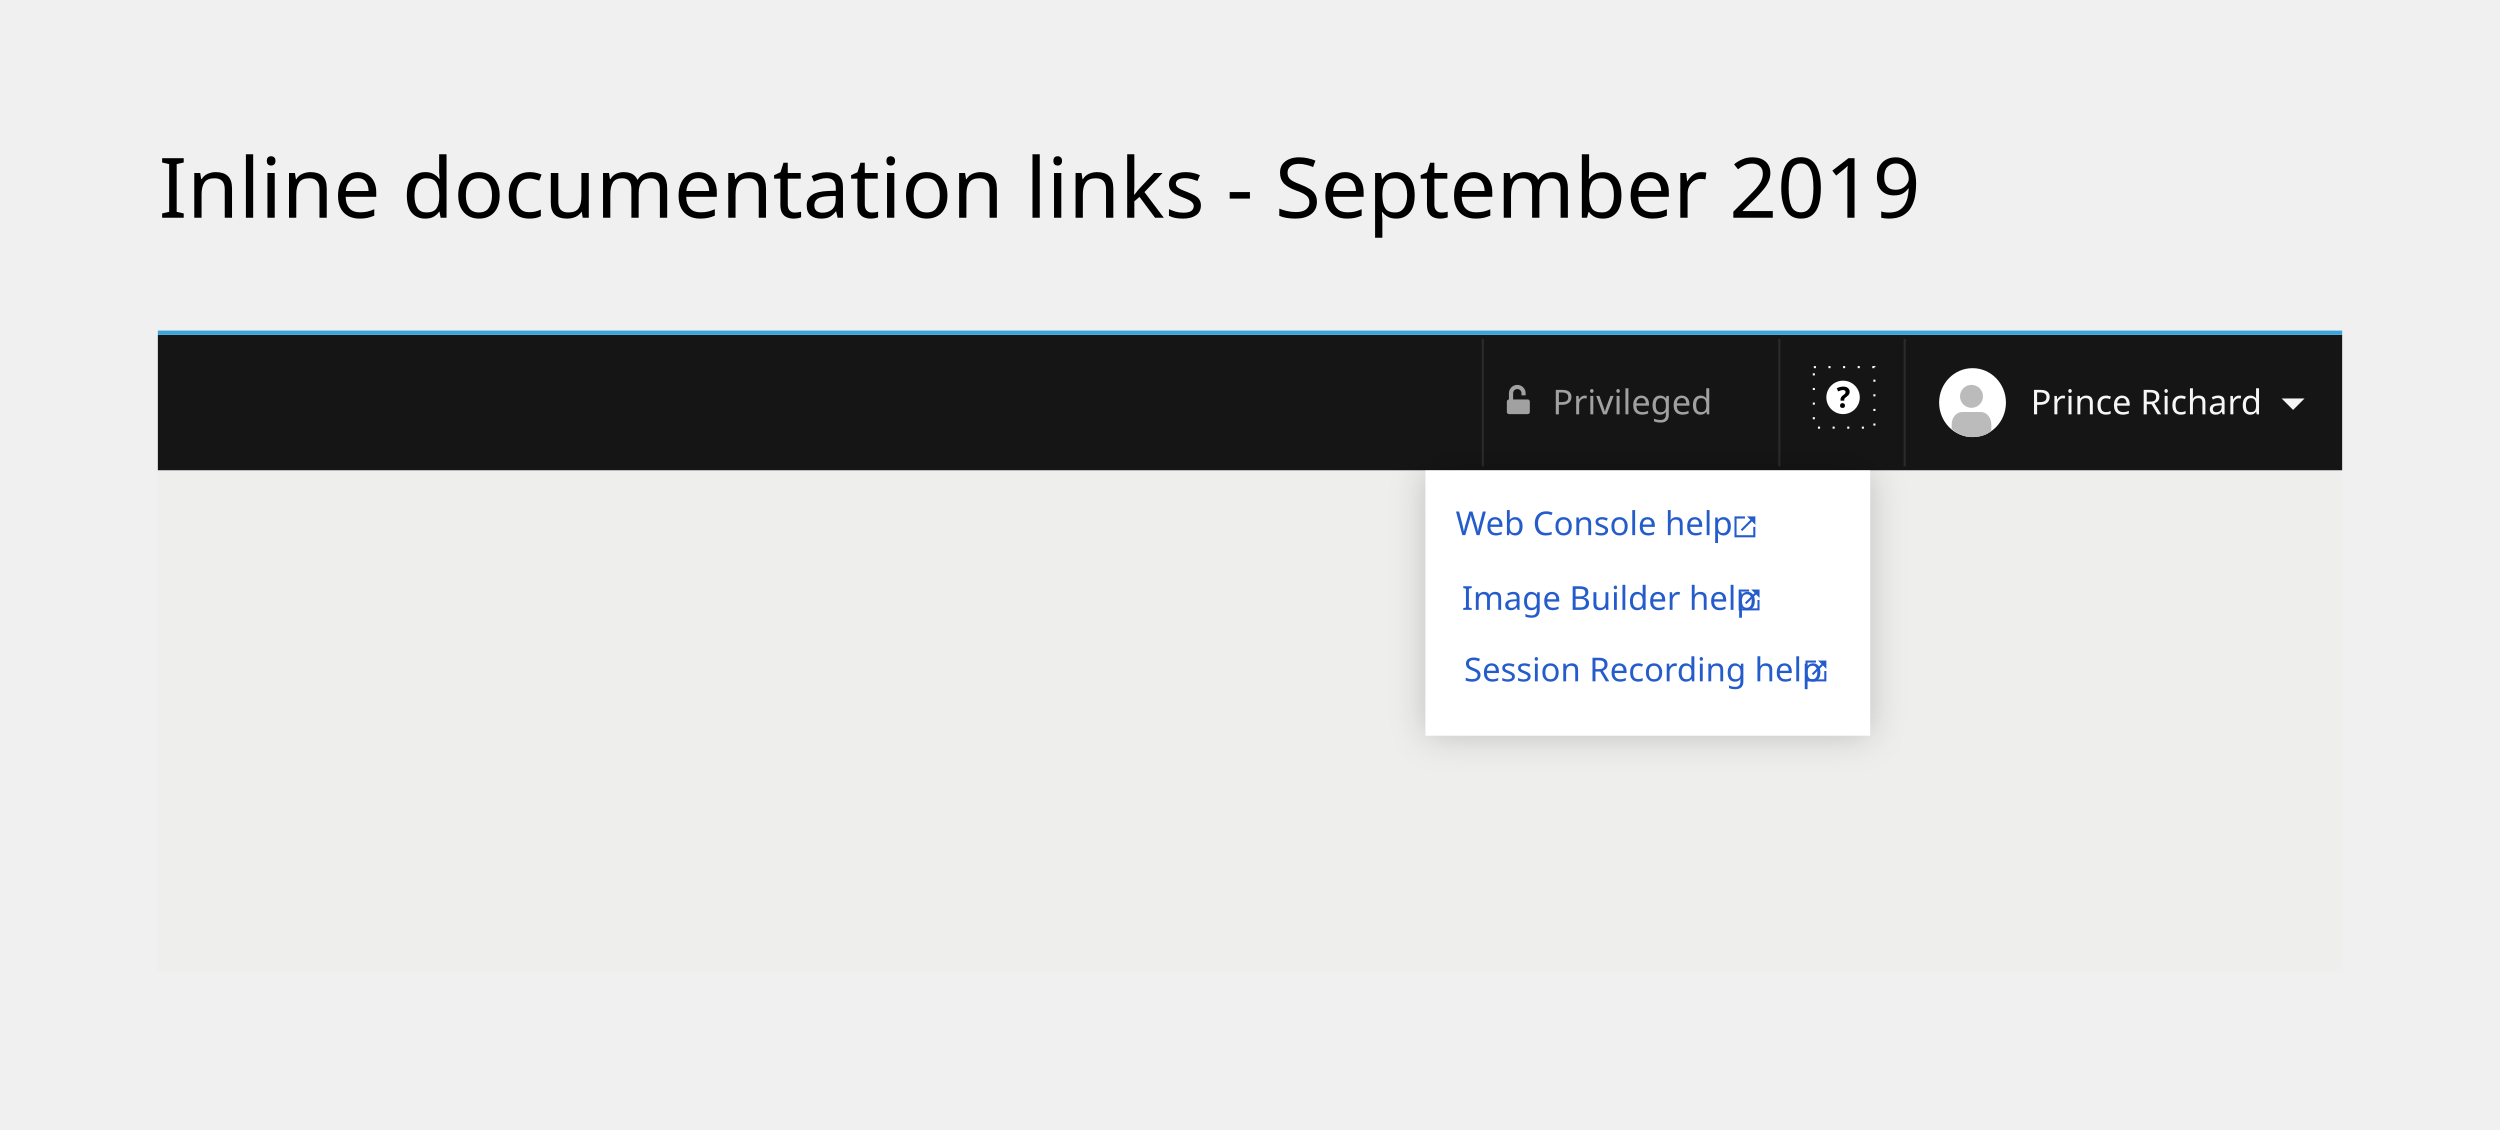
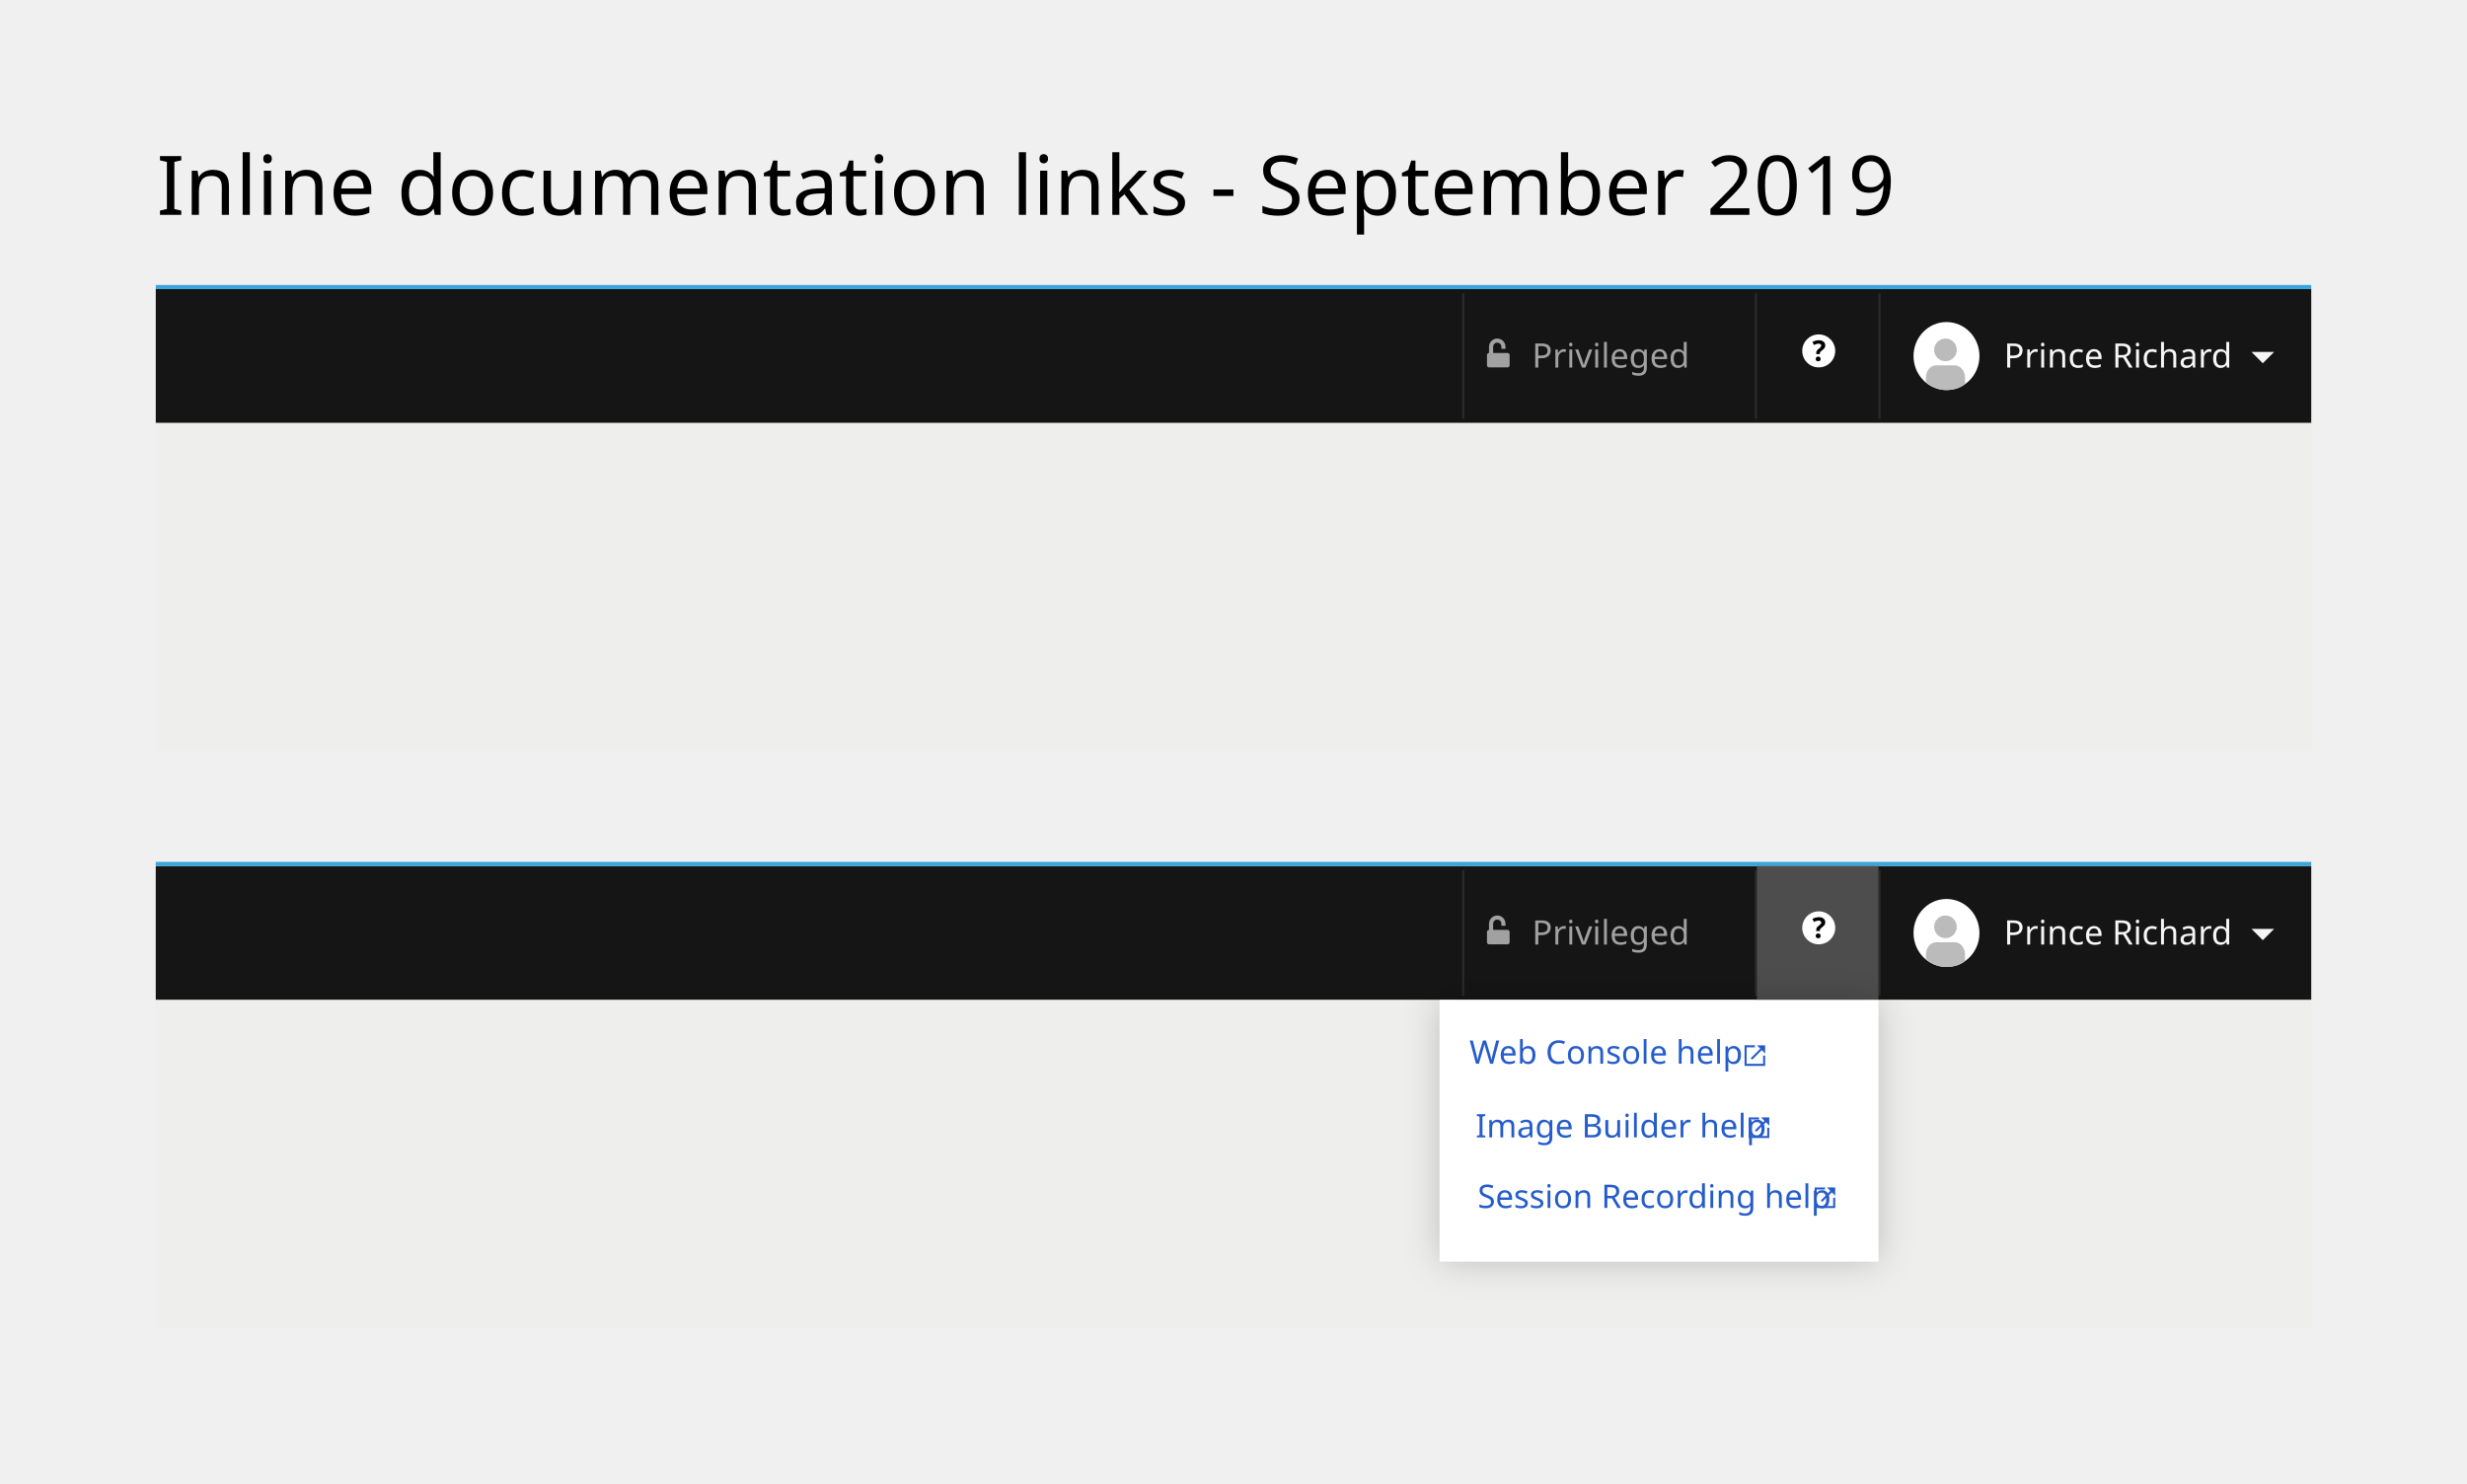
- <svg xmlns="http://www.w3.org/2000/svg" width="316.754mm" height="143.112mm" viewBox="0 0 316.754 143.112" version="1.1" id="svg8">
+ <svg xmlns="http://www.w3.org/2000/svg" width="316.754mm" height="190.472mm" viewBox="0 0 316.754 190.472" version="1.1" id="svg8">
  <defs id="defs2">
-     <filter style="color-interpolation-filters:sRGB" id="filter4819" x="-0.096" width="1.192" y="-0.161" height="1.321">
-       <feGaussianBlur stdDeviation="2.249" id="feGaussianBlur4821" />
+     <filter style="color-interpolation-filters:sRGB" id="filter939-3" x="-0.096" width="1.192" y="-0.161" height="1.321">
+       <feGaussianBlur stdDeviation="2.249" id="feGaussianBlur941-6" />
    </filter>
  </defs>
  <g id="layer1" transform="translate(13.38544,5.763585)">
-     <rect style="opacity:1;vector-effect:none;fill:#151515;fill-opacity:1;stroke:none;stroke-width:0.529;stroke-linecap:butt;stroke-linejoin:miter;stroke-miterlimit:4;stroke-dasharray:none;stroke-dashoffset:0;stroke-opacity:1;paint-order:markers fill stroke" id="rect924-7" width="276.754" height="17.198" x="6.615" y="36.65" />
-     <ellipse style="opacity:1;vector-effect:none;fill:#ffffff;fill-opacity:1;stroke:none;stroke-width:0.265;stroke-linecap:butt;stroke-linejoin:miter;stroke-miterlimit:4;stroke-dasharray:none;stroke-dashoffset:0;stroke-opacity:1;paint-order:markers fill stroke" id="path84" cx="236.538" cy="45.249" rx="4.233" ry="4.366" />
-     <circle style="opacity:1;vector-effect:none;fill:#bbbbbb;fill-opacity:1;stroke:none;stroke-width:0.265;stroke-linecap:butt;stroke-linejoin:miter;stroke-miterlimit:4;stroke-dasharray:none;stroke-dashoffset:0;stroke-opacity:1;paint-order:markers fill stroke" id="path79" cx="236.405" cy="44.455" r="1.455" />
-     <path style="opacity:1;vector-effect:none;fill:#bbbbbb;fill-opacity:1;stroke:none;stroke-width:0.265;stroke-linecap:butt;stroke-linejoin:miter;stroke-miterlimit:4;stroke-dasharray:none;stroke-dashoffset:0;stroke-opacity:1;paint-order:markers fill stroke" d="m 235.215,46.44 h 2.381 c 0.733,0 1.323,0.708 1.323,1.587 v 0.794 c 0,0 -0.657,0.795 -2.381,0.794 -1.725,-9.28e-4 -2.646,-1.058 -2.646,-1.058 v -0.529 c 0,-0.879 0.59,-1.587 1.323,-1.587 z" id="rect81" />
-     <text xml:space="preserve" style="font-style:normal;font-variant:normal;font-weight:normal;font-stretch:normal;font-size:4.345px;line-height:1.25;font-family:'Red Hat Display';-inkscape-font-specification:'Red Hat Display';letter-spacing:0px;word-spacing:0px;fill:#f6f6f6;fill-opacity:1;stroke:none;stroke-width:0.265" x="243.905" y="46.729" id="text901">
-       <tspan id="tspan899" x="243.905" y="46.729" style="font-style:normal;font-variant:normal;font-weight:normal;font-stretch:normal;font-family:'Red Hat Display';-inkscape-font-specification:'Red Hat Display';fill:#f6f6f6;fill-opacity:1;stroke-width:0.265">Prince Richard</tspan>
+     <rect style="opacity:1;vector-effect:none;fill:#151515;fill-opacity:1;stroke:none;stroke-width:0.529;stroke-linecap:butt;stroke-linejoin:miter;stroke-miterlimit:4;stroke-dasharray:none;stroke-dashoffset:0;stroke-opacity:1;paint-order:markers fill stroke" id="rect924-7" width="276.754" height="17.198" x="6.615" y="31.358" />
+     <ellipse style="opacity:1;vector-effect:none;fill:#ffffff;fill-opacity:1;stroke:none;stroke-width:0.265;stroke-linecap:butt;stroke-linejoin:miter;stroke-miterlimit:4;stroke-dasharray:none;stroke-dashoffset:0;stroke-opacity:1;paint-order:markers fill stroke" id="path84" cx="236.538" cy="39.957" rx="4.233" ry="4.366" />
+     <circle style="opacity:1;vector-effect:none;fill:#bbbbbb;fill-opacity:1;stroke:none;stroke-width:0.265;stroke-linecap:butt;stroke-linejoin:miter;stroke-miterlimit:4;stroke-dasharray:none;stroke-dashoffset:0;stroke-opacity:1;paint-order:markers fill stroke" id="path79" cx="236.405" cy="39.164" r="1.455" />
+     <path style="opacity:1;vector-effect:none;fill:#bbbbbb;fill-opacity:1;stroke:none;stroke-width:0.265;stroke-linecap:butt;stroke-linejoin:miter;stroke-miterlimit:4;stroke-dasharray:none;stroke-dashoffset:0;stroke-opacity:1;paint-order:markers fill stroke" d="m 235.215,41.148 h 2.381 c 0.733,0 1.323,0.708 1.323,1.587 v 0.794 c 0,0 -0.657,0.795 -2.381,0.794 -1.725,-9.28e-4 -2.646,-1.058 -2.646,-1.058 v -0.529 c 0,-0.879 0.59,-1.587 1.323,-1.587 z" id="rect81" />
+     <text xml:space="preserve" style="font-style:normal;font-variant:normal;font-weight:normal;font-stretch:normal;font-size:4.345px;line-height:1.25;font-family:'Red Hat Display';-inkscape-font-specification:'Red Hat Display';letter-spacing:0px;word-spacing:0px;fill:#f6f6f6;fill-opacity:1;stroke:none;stroke-width:0.265" x="243.905" y="41.437" id="text901">
+       <tspan id="tspan899" x="243.905" y="41.437" style="font-style:normal;font-variant:normal;font-weight:normal;font-stretch:normal;font-family:'Red Hat Display';-inkscape-font-specification:'Red Hat Display';fill:#f6f6f6;fill-opacity:1;stroke-width:0.265">Prince Richard</tspan>
    </text>
-     <g id="g1554" transform="translate(100.5417)">
+     <g id="g1554" transform="translate(100.5417,-5.291667)">
      <path transform="scale(0.2645833)" id="rect77" d="m 295.998,162.52 c -2.199,0 -4,1.803 -4,4.002 v 2.998 c -0.553,0.001 -0.998,0.447 -0.998,1 v 5 c 0,0.554 0.446,1 1,1 h 9 c 0.554,0 1,-0.446 1,-1 v -5 c 0,-0.554 -0.446,-1 -1,-1 h -7.002 v -2.998 c 0,-1.125 0.875,-2.002 2,-2.002 1.125,0 2.002,0.877 2.002,2.002 v 0.996 h 2 v -0.996 c 0,-2.199 -1.803,-4.002 -4.002,-4.002 z" style="opacity:1;vector-effect:none;fill:#a1a1a1;fill-opacity:1;stroke:none;stroke-width:1;stroke-linecap:butt;stroke-linejoin:miter;stroke-miterlimit:4;stroke-dasharray:none;stroke-dashoffset:0;stroke-opacity:1;paint-order:markers fill stroke" />
      <text id="text901-3" y="46.729" x="82.773" style="font-style:normal;font-variant:normal;font-weight:normal;font-stretch:normal;font-size:4.345px;line-height:1.25;font-family:'Red Hat Display';-inkscape-font-specification:'Red Hat Display';letter-spacing:0px;word-spacing:0px;fill:#a1a1a1;fill-opacity:1;stroke:none;stroke-width:0.265" xml:space="preserve">
        <tspan style="font-style:normal;font-variant:normal;font-weight:normal;font-stretch:normal;font-family:'Red Hat Display';-inkscape-font-specification:'Red Hat Display';fill:#a1a1a1;fill-opacity:1;stroke-width:0.265" y="46.729" x="82.773" id="tspan899-6">Privileged</tspan>
      </text>
    </g>
-     <path style="opacity:1;vector-effect:none;fill:#f6f6f6;fill-opacity:1;stroke:none;stroke-width:0.529;stroke-linecap:butt;stroke-linejoin:miter;stroke-miterlimit:4;stroke-dasharray:none;stroke-dashoffset:0;stroke-opacity:1;paint-order:markers fill stroke" d="m 278.606,44.72 -1.455,1.455 -1.455,-1.455 z" id="rect921" />
-     <rect style="opacity:1;vector-effect:none;fill:#39a5dc;fill-opacity:1;stroke:none;stroke-width:0.529;stroke-linecap:butt;stroke-linejoin:miter;stroke-miterlimit:4;stroke-dasharray:none;stroke-dashoffset:0;stroke-opacity:1;paint-order:markers fill stroke" id="rect924" width="276.754" height="0.529" x="6.615" y="36.121" />
-     <path style="fill:none;stroke:#2b2b2b;stroke-width:0.265px;stroke-linecap:butt;stroke-linejoin:miter;stroke-opacity:1" d="M 227.939,37.179 V 53.319" id="path950" />
-     <path style="fill:none;stroke:#2b2b2b;stroke-width:0.265px;stroke-linecap:butt;stroke-linejoin:miter;stroke-opacity:1" d="M 174.493,37.179 V 53.319" id="path950-5" />
-     <path style="fill:none;stroke:#2b2b2b;stroke-width:0.265px;stroke-linecap:butt;stroke-linejoin:miter;stroke-opacity:1" d="M 212.064,37.179 V 53.319" id="path950-9" />
+     <path style="opacity:1;vector-effect:none;fill:#f6f6f6;fill-opacity:1;stroke:none;stroke-width:0.529;stroke-linecap:butt;stroke-linejoin:miter;stroke-miterlimit:4;stroke-dasharray:none;stroke-dashoffset:0;stroke-opacity:1;paint-order:markers fill stroke" d="m 278.606,39.428 -1.455,1.455 -1.455,-1.455 z" id="rect921" />
+     <rect style="opacity:1;vector-effect:none;fill:#39a5dc;fill-opacity:1;stroke:none;stroke-width:0.529;stroke-linecap:butt;stroke-linejoin:miter;stroke-miterlimit:4;stroke-dasharray:none;stroke-dashoffset:0;stroke-opacity:1;paint-order:markers fill stroke" id="rect924" width="276.754" height="0.529" x="6.615" y="30.829" />
+     <path style="fill:none;stroke:#2b2b2b;stroke-width:0.265px;stroke-linecap:butt;stroke-linejoin:miter;stroke-opacity:1" d="M 227.939,31.887 V 48.027" id="path950" />
+     <path style="fill:none;stroke:#2b2b2b;stroke-width:0.265px;stroke-linecap:butt;stroke-linejoin:miter;stroke-opacity:1" d="M 174.493,31.887 V 48.027" id="path950-5" />
+     <path style="fill:none;stroke:#2b2b2b;stroke-width:0.265px;stroke-linecap:butt;stroke-linejoin:miter;stroke-opacity:1" d="M 212.064,31.887 V 48.027" id="path950-9" />
    <g id="g1549" transform="translate(36.5125,-19.05)">
-       <rect style="opacity:1;vector-effect:none;fill:#eeeeec;fill-opacity:1;stroke:none;stroke-width:0.265;stroke-linecap:butt;stroke-linejoin:miter;stroke-miterlimit:4;stroke-dasharray:none;stroke-dashoffset:0;stroke-opacity:1;paint-order:markers fill stroke" id="rect4825" width="276.754" height="63.5" x="-29.898" y="72.898" />
-       <circle r="2.117" cy="63.637" cx="183.621" id="path1036" style="opacity:1;vector-effect:none;fill:#ffffff;fill-opacity:1;stroke:none;stroke-width:0.529;stroke-linecap:butt;stroke-linejoin:miter;stroke-miterlimit:4;stroke-dasharray:none;stroke-dashoffset:0;stroke-opacity:1;paint-order:markers fill stroke" />
-       <text id="text1034" y="64.924" x="182.799" style="font-style:normal;font-weight:normal;font-size:3.675px;line-height:1.25;font-family:sans-serif;letter-spacing:0px;word-spacing:0px;fill:#000000;fill-opacity:1;stroke:none;stroke-width:0.265" xml:space="preserve">
-         <tspan style="font-style:normal;font-variant:normal;font-weight:bold;font-stretch:normal;font-family:'Red Hat Display';-inkscape-font-specification:'Red Hat Display Bold';stroke-width:0.265" y="64.924" x="182.799" id="tspan1032">?</tspan>
+       <rect style="opacity:1;vector-effect:none;fill:#eeeeec;fill-opacity:1;stroke:none;stroke-width:0.265;stroke-linecap:butt;stroke-linejoin:miter;stroke-miterlimit:4;stroke-dasharray:none;stroke-dashoffset:0;stroke-opacity:1;paint-order:markers fill stroke" id="rect4825" width="276.754" height="42.069" x="-29.898" y="67.606" />
+       <circle r="2.117" cy="58.346" cx="183.621" id="path1036" style="opacity:1;vector-effect:none;fill:#ffffff;fill-opacity:1;stroke:none;stroke-width:0.529;stroke-linecap:butt;stroke-linejoin:miter;stroke-miterlimit:4;stroke-dasharray:none;stroke-dashoffset:0;stroke-opacity:1;paint-order:markers fill stroke" />
+       <text id="text1034" y="59.632" x="182.799" style="font-style:normal;font-weight:normal;font-size:3.675px;line-height:1.25;font-family:sans-serif;letter-spacing:0px;word-spacing:0px;fill:#000000;fill-opacity:1;stroke:none;stroke-width:0.265" xml:space="preserve">
+         <tspan style="font-style:normal;font-variant:normal;font-weight:bold;font-stretch:normal;font-family:'Red Hat Display';-inkscape-font-specification:'Red Hat Display Bold';stroke-width:0.265" y="59.632" x="182.799" id="tspan1032">?</tspan>
      </text>
-       <rect y="72.898" x="130.704" height="33.602" width="56.356" id="rect1137-0" style="opacity:0.201;vector-effect:none;fill:#000000;fill-opacity:1;stroke:none;stroke-width:0.529;stroke-linecap:butt;stroke-linejoin:miter;stroke-miterlimit:4;stroke-dasharray:none;stroke-dashoffset:0;stroke-opacity:1;paint-order:markers fill stroke;filter:url(#filter4819)" />
-       <rect y="72.898" x="130.704" height="33.602" width="56.356" id="rect1137" style="opacity:1;vector-effect:none;fill:#ffffff;fill-opacity:1;stroke:none;stroke-width:0.529;stroke-linecap:butt;stroke-linejoin:miter;stroke-miterlimit:4;stroke-dasharray:none;stroke-dashoffset:0;stroke-opacity:1;paint-order:markers fill stroke" />
-       <text id="text1059" y="99.609" x="135.593" style="font-style:normal;font-weight:normal;font-size:10.409px;line-height:1.25;font-family:sans-serif;letter-spacing:0px;word-spacing:0px;fill:#255ccb;fill-opacity:1;stroke:none;stroke-width:0.265" xml:space="preserve">
-         <tspan id="tspan1073" style="font-style:normal;font-variant:normal;font-weight:normal;font-stretch:normal;font-size:4.164px;font-family:'Red Hat Display';-inkscape-font-specification:'Red Hat Display';fill:#255ccb;fill-opacity:1;stroke-width:0.265" y="99.609" x="135.593">Session Recording help</tspan>
-       </text>
-       <text id="text1059-3" y="81.089" x="134.535" style="font-style:normal;font-weight:normal;font-size:10.409px;line-height:1.25;font-family:sans-serif;letter-spacing:0px;word-spacing:0px;fill:#255ccb;fill-opacity:1;stroke:none;stroke-width:0.265" xml:space="preserve">
-         <tspan id="tspan1073-2" style="font-style:normal;font-variant:normal;font-weight:normal;font-stretch:normal;font-size:4.164px;font-family:'Red Hat Display';-inkscape-font-specification:'Red Hat Display';fill:#255ccb;fill-opacity:1;stroke-width:0.265" y="81.089" x="134.535">Web Console help</tspan>
-       </text>
-       <text id="text1059-9" y="90.553" x="135.323" style="font-style:normal;font-weight:normal;font-size:10.409px;line-height:1.25;font-family:sans-serif;letter-spacing:0px;word-spacing:0px;fill:#255ccb;fill-opacity:1;stroke:none;stroke-width:0.265" xml:space="preserve">
-         <tspan id="tspan1073-7" style="font-style:normal;font-variant:normal;font-weight:normal;font-stretch:normal;font-size:4.164px;font-family:'Red Hat Display';-inkscape-font-specification:'Red Hat Display';fill:#255ccb;fill-opacity:1;stroke-width:0.265" y="90.553" x="135.323">Image Builder help</tspan>
-       </text>
-       <g id="g962" transform="translate(41.80473,-365.9192)" style="fill:#255ccb;fill-opacity:1">
-         <path style="color:#000000;font-style:normal;font-variant:normal;font-weight:normal;font-stretch:normal;font-size:medium;line-height:normal;font-family:sans-serif;font-variant-ligatures:normal;font-variant-position:normal;font-variant-caps:normal;font-variant-numeric:normal;font-variant-alternates:normal;font-feature-settings:normal;text-indent:0;text-align:start;text-decoration:none;text-decoration-line:none;text-decoration-style:solid;text-decoration-color:#000000;letter-spacing:normal;word-spacing:normal;text-transform:none;writing-mode:lr-tb;direction:ltr;text-orientation:mixed;dominant-baseline:auto;baseline-shift:baseline;text-anchor:start;white-space:normal;shape-padding:0;clip-rule:nonzero;display:inline;overflow:visible;visibility:visible;opacity:1;isolation:auto;mix-blend-mode:normal;color-interpolation:sRGB;color-interpolation-filters:linearRGB;solid-color:#000000;solid-opacity:1;vector-effect:none;fill:#255ccb;fill-opacity:1;fill-rule:nonzero;stroke:none;stroke-width:1.002;stroke-linecap:butt;stroke-linejoin:miter;stroke-miterlimit:4;stroke-dasharray:none;stroke-dashoffset:0;stroke-opacity:1;color-rendering:auto;image-rendering:auto;shape-rendering:auto;text-rendering:auto;enable-background:accumulate" d="m 351.551,225.354 v 10.002 h 9.994 v -4.998 h -0.996 v 3.994 h -8.002 v -7.994 h 4.023 v -1.004 z m 5.998,0.002 1.646,1.646 -4.648,4.648 0.709,0.707 4.646,-4.646 1.646,1.645 v -4 z" transform="matrix(0.2645833,0,0,0.2645833,35.04432,385.0122)" id="rect1116" />
-       </g>
-       <g id="g962-2" transform="translate(42.3339,-356.6572)" style="fill:#255ccb;fill-opacity:1">
-         <path style="color:#000000;font-style:normal;font-variant:normal;font-weight:normal;font-stretch:normal;font-size:medium;line-height:normal;font-family:sans-serif;font-variant-ligatures:normal;font-variant-position:normal;font-variant-caps:normal;font-variant-numeric:normal;font-variant-alternates:normal;font-feature-settings:normal;text-indent:0;text-align:start;text-decoration:none;text-decoration-line:none;text-decoration-style:solid;text-decoration-color:#000000;letter-spacing:normal;word-spacing:normal;text-transform:none;writing-mode:lr-tb;direction:ltr;text-orientation:mixed;dominant-baseline:auto;baseline-shift:baseline;text-anchor:start;white-space:normal;shape-padding:0;clip-rule:nonzero;display:inline;overflow:visible;visibility:visible;opacity:1;isolation:auto;mix-blend-mode:normal;color-interpolation:sRGB;color-interpolation-filters:linearRGB;solid-color:#000000;solid-opacity:1;vector-effect:none;fill:#255ccb;fill-opacity:1;fill-rule:nonzero;stroke:none;stroke-width:1.002;stroke-linecap:butt;stroke-linejoin:miter;stroke-miterlimit:4;stroke-dasharray:none;stroke-dashoffset:0;stroke-opacity:1;color-rendering:auto;image-rendering:auto;shape-rendering:auto;text-rendering:auto;enable-background:accumulate" d="m 351.551,225.354 v 10.002 h 9.994 v -4.998 h -0.996 v 3.994 h -8.002 v -7.994 h 4.023 v -1.004 z m 5.998,0.002 1.646,1.646 -4.648,4.648 0.709,0.707 4.646,-4.646 1.646,1.645 v -4 z" transform="matrix(0.2645833,0,0,0.2645833,35.04432,385.0122)" id="rect1116-61" />
-       </g>
-       <g id="g962-2-8" transform="translate(50.80057,-347.6614)" style="fill:#255ccb;fill-opacity:1">
-         <path style="color:#000000;font-style:normal;font-variant:normal;font-weight:normal;font-stretch:normal;font-size:medium;line-height:normal;font-family:sans-serif;font-variant-ligatures:normal;font-variant-position:normal;font-variant-caps:normal;font-variant-numeric:normal;font-variant-alternates:normal;font-feature-settings:normal;text-indent:0;text-align:start;text-decoration:none;text-decoration-line:none;text-decoration-style:solid;text-decoration-color:#000000;letter-spacing:normal;word-spacing:normal;text-transform:none;writing-mode:lr-tb;direction:ltr;text-orientation:mixed;dominant-baseline:auto;baseline-shift:baseline;text-anchor:start;white-space:normal;shape-padding:0;clip-rule:nonzero;display:inline;overflow:visible;visibility:visible;opacity:1;isolation:auto;mix-blend-mode:normal;color-interpolation:sRGB;color-interpolation-filters:linearRGB;solid-color:#000000;solid-opacity:1;vector-effect:none;fill:#255ccb;fill-opacity:1;fill-rule:nonzero;stroke:none;stroke-width:1.002;stroke-linecap:butt;stroke-linejoin:miter;stroke-miterlimit:4;stroke-dasharray:none;stroke-dashoffset:0;stroke-opacity:1;color-rendering:auto;image-rendering:auto;shape-rendering:auto;text-rendering:auto;enable-background:accumulate" d="m 351.551,225.354 v 10.002 h 9.994 v -4.998 h -0.996 v 3.994 h -8.002 v -7.994 h 4.023 v -1.004 z m 5.998,0.002 1.646,1.646 -4.648,4.648 0.709,0.707 4.646,-4.646 1.646,1.645 v -4 z" transform="matrix(0.2645833,0,0,0.2645833,35.04432,385.0122)" id="rect1116-61-7" />
-       </g>
-       <rect style="opacity:1;vector-effect:none;fill:none;fill-opacity:1;stroke:#ffffff;stroke-width:0.265;stroke-linecap:butt;stroke-linejoin:miter;stroke-miterlimit:4;stroke-dasharray:0.265, 1.587;stroke-dashoffset:0;stroke-opacity:1;paint-order:markers fill stroke" id="rect4823" width="7.673" height="7.669" x="179.917" y="59.801" />
      <text xml:space="preserve" style="font-style:normal;font-weight:normal;font-size:10.583px;line-height:1.25;font-family:sans-serif;letter-spacing:0px;word-spacing:0px;fill:#000000;fill-opacity:1;stroke:none;stroke-width:0.265" x="-29.777" y="40.875" id="text4829">
        <tspan id="tspan4827" x="-29.777" y="40.875" style="font-style:normal;font-variant:normal;font-weight:normal;font-stretch:normal;font-family:'Red Hat Display';-inkscape-font-specification:'Red Hat Display';stroke-width:0.265">Inline documentation links - September 2019</tspan>
      </text>
+       <rect style="opacity:1;vector-effect:none;fill:#151515;fill-opacity:1;stroke:none;stroke-width:0.529;stroke-linecap:butt;stroke-linejoin:miter;stroke-miterlimit:4;stroke-dasharray:none;stroke-dashoffset:0;stroke-opacity:1;paint-order:markers fill stroke" id="rect924-7-7" width="276.754" height="17.198" x="-29.898" y="124.492" />
+       <ellipse style="opacity:1;vector-effect:none;fill:#ffffff;fill-opacity:1;stroke:none;stroke-width:0.265;stroke-linecap:butt;stroke-linejoin:miter;stroke-miterlimit:4;stroke-dasharray:none;stroke-dashoffset:0;stroke-opacity:1;paint-order:markers fill stroke" id="path84-5" cx="200.025" cy="133.091" rx="4.233" ry="4.366" />
+       <circle style="opacity:1;vector-effect:none;fill:#bbbbbb;fill-opacity:1;stroke:none;stroke-width:0.265;stroke-linecap:butt;stroke-linejoin:miter;stroke-miterlimit:4;stroke-dasharray:none;stroke-dashoffset:0;stroke-opacity:1;paint-order:markers fill stroke" id="path79-3" cx="199.893" cy="132.297" r="1.455" />
+       <path style="opacity:1;vector-effect:none;fill:#bbbbbb;fill-opacity:1;stroke:none;stroke-width:0.265;stroke-linecap:butt;stroke-linejoin:miter;stroke-miterlimit:4;stroke-dasharray:none;stroke-dashoffset:0;stroke-opacity:1;paint-order:markers fill stroke" d="m 198.702,134.281 h 2.381 c 0.733,0 1.323,0.708 1.323,1.587 v 0.794 c 0,0 -0.657,0.795 -2.381,0.794 -1.725,-9.3e-4 -2.646,-1.058 -2.646,-1.058 v -0.529 c 0,-0.879 0.59,-1.587 1.323,-1.587 z" id="rect81-5" />
+       <text xml:space="preserve" style="font-style:normal;font-variant:normal;font-weight:normal;font-stretch:normal;font-size:4.345px;line-height:1.25;font-family:'Red Hat Display';-inkscape-font-specification:'Red Hat Display';letter-spacing:0px;word-spacing:0px;fill:#f6f6f6;fill-opacity:1;stroke:none;stroke-width:0.265" x="207.392" y="134.571" id="text901-6">
+         <tspan id="tspan899-2" x="207.392" y="134.571" style="font-style:normal;font-variant:normal;font-weight:normal;font-stretch:normal;font-family:'Red Hat Display';-inkscape-font-specification:'Red Hat Display';fill:#f6f6f6;fill-opacity:1;stroke-width:0.265">Prince Richard</tspan>
+       </text>
+       <g id="g1554-9" transform="translate(64.02917,87.84167)">
+         <path transform="scale(0.2645833)" id="rect77-1" d="m 295.998,162.52 c -2.199,0 -4,1.803 -4,4.002 v 2.998 c -0.553,0.001 -0.998,0.447 -0.998,1 v 5 c 0,0.554 0.446,1 1,1 h 9 c 0.554,0 1,-0.446 1,-1 v -5 c 0,-0.554 -0.446,-1 -1,-1 h -7.002 v -2.998 c 0,-1.125 0.875,-2.002 2,-2.002 1.125,0 2.002,0.877 2.002,2.002 v 0.996 h 2 v -0.996 c 0,-2.199 -1.803,-4.002 -4.002,-4.002 z" style="opacity:1;vector-effect:none;fill:#a1a1a1;fill-opacity:1;stroke:none;stroke-width:1;stroke-linecap:butt;stroke-linejoin:miter;stroke-miterlimit:4;stroke-dasharray:none;stroke-dashoffset:0;stroke-opacity:1;paint-order:markers fill stroke" />
+         <text id="text901-3-2" y="46.729" x="82.773" style="font-style:normal;font-variant:normal;font-weight:normal;font-stretch:normal;font-size:4.345px;line-height:1.25;font-family:'Red Hat Display';-inkscape-font-specification:'Red Hat Display';letter-spacing:0px;word-spacing:0px;fill:#a1a1a1;fill-opacity:1;stroke:none;stroke-width:0.265" xml:space="preserve">
+           <tspan style="font-style:normal;font-variant:normal;font-weight:normal;font-stretch:normal;font-family:'Red Hat Display';-inkscape-font-specification:'Red Hat Display';fill:#a1a1a1;fill-opacity:1;stroke-width:0.265" y="46.729" x="82.773" id="tspan899-6-7">Privileged</tspan>
+         </text>
+       </g>
+       <path style="opacity:1;vector-effect:none;fill:#f6f6f6;fill-opacity:1;stroke:none;stroke-width:0.529;stroke-linecap:butt;stroke-linejoin:miter;stroke-miterlimit:4;stroke-dasharray:none;stroke-dashoffset:0;stroke-opacity:1;paint-order:markers fill stroke" d="m 242.094,132.561 -1.455,1.455 -1.455,-1.455 z" id="rect921-0" />
+       <rect style="opacity:1;vector-effect:none;fill:#39a5dc;fill-opacity:1;stroke:none;stroke-width:0.529;stroke-linecap:butt;stroke-linejoin:miter;stroke-miterlimit:4;stroke-dasharray:none;stroke-dashoffset:0;stroke-opacity:1;paint-order:markers fill stroke" id="rect924-9" width="276.754" height="0.529" x="-29.898" y="123.962" />
+       <path style="fill:none;stroke:#2b2b2b;stroke-width:0.265px;stroke-linecap:butt;stroke-linejoin:miter;stroke-opacity:1" d="m 191.426,125.021 v 16.14" id="path950-3" />
+       <path style="fill:none;stroke:#2b2b2b;stroke-width:0.265px;stroke-linecap:butt;stroke-linejoin:miter;stroke-opacity:1" d="m 137.98,125.021 v 16.14" id="path950-5-6" />
+       <path style="fill:none;stroke:#2b2b2b;stroke-width:0.265px;stroke-linecap:butt;stroke-linejoin:miter;stroke-opacity:1" d="m 175.551,125.021 v 16.14" id="path950-9-0" />
+       <rect style="opacity:1;vector-effect:none;fill:#eeeeec;fill-opacity:1;stroke:none;stroke-width:0.265;stroke-linecap:butt;stroke-linejoin:miter;stroke-miterlimit:4;stroke-dasharray:none;stroke-dashoffset:0;stroke-opacity:1;paint-order:markers fill stroke" id="rect4825-6" width="276.754" height="42.069" x="-29.898" y="141.69" />
+       <rect style="opacity:1;vector-effect:none;fill:#4d4d4d;fill-opacity:1;stroke:none;stroke-width:0.265;stroke-linecap:butt;stroke-linejoin:miter;stroke-miterlimit:4;stroke-dasharray:none;stroke-dashoffset:0;stroke-opacity:1;paint-order:markers fill stroke" id="rect47-2" width="15.61" height="17.198" x="175.683" y="124.492" />
+       <circle r="2.117" cy="132.429" cx="183.621" id="path1036-6" style="opacity:1;vector-effect:none;fill:#ffffff;fill-opacity:1;stroke:none;stroke-width:0.529;stroke-linecap:butt;stroke-linejoin:miter;stroke-miterlimit:4;stroke-dasharray:none;stroke-dashoffset:0;stroke-opacity:1;paint-order:markers fill stroke" />
+       <text id="text1034-1" y="133.715" x="182.799" style="font-style:normal;font-weight:normal;font-size:3.675px;line-height:1.25;font-family:sans-serif;letter-spacing:0px;word-spacing:0px;fill:#000000;fill-opacity:1;stroke:none;stroke-width:0.265" xml:space="preserve">
+         <tspan style="font-style:normal;font-variant:normal;font-weight:bold;font-stretch:normal;font-family:'Red Hat Display';-inkscape-font-specification:'Red Hat Display Bold';stroke-width:0.265" y="133.715" x="182.799" id="tspan1032-8">?</tspan>
+       </text>
+       <rect y="141.69" x="134.938" height="33.602" width="56.356" id="rect1137-0-7" style="opacity:0.201;vector-effect:none;fill:#000000;fill-opacity:1;stroke:none;stroke-width:0.529;stroke-linecap:butt;stroke-linejoin:miter;stroke-miterlimit:4;stroke-dasharray:none;stroke-dashoffset:0;stroke-opacity:1;paint-order:markers fill stroke;filter:url(#filter939-3)" />
+       <rect y="141.69" x="134.938" height="33.602" width="56.356" id="rect1137-9" style="opacity:1;vector-effect:none;fill:#ffffff;fill-opacity:1;stroke:none;stroke-width:0.529;stroke-linecap:butt;stroke-linejoin:miter;stroke-miterlimit:4;stroke-dasharray:none;stroke-dashoffset:0;stroke-opacity:1;paint-order:markers fill stroke" />
+       <text id="text1059-2" y="168.401" x="139.826" style="font-style:normal;font-weight:normal;font-size:10.409px;line-height:1.25;font-family:sans-serif;letter-spacing:0px;word-spacing:0px;fill:#255ccb;fill-opacity:1;stroke:none;stroke-width:0.265" xml:space="preserve">
+         <tspan id="tspan1073-0" style="font-style:normal;font-variant:normal;font-weight:normal;font-stretch:normal;font-size:4.164px;font-family:'Red Hat Display';-inkscape-font-specification:'Red Hat Display';fill:#255ccb;fill-opacity:1;stroke-width:0.265" y="168.401" x="139.826">Session Recording help</tspan>
+       </text>
+       <text id="text1059-3-2" y="149.88" x="138.768" style="font-style:normal;font-weight:normal;font-size:10.409px;line-height:1.25;font-family:sans-serif;letter-spacing:0px;word-spacing:0px;fill:#255ccb;fill-opacity:1;stroke:none;stroke-width:0.265" xml:space="preserve">
+         <tspan id="tspan1073-2-3" style="font-style:normal;font-variant:normal;font-weight:normal;font-stretch:normal;font-size:4.164px;font-family:'Red Hat Display';-inkscape-font-specification:'Red Hat Display';fill:#255ccb;fill-opacity:1;stroke-width:0.265" y="149.88" x="138.768">Web Console help</tspan>
+       </text>
+       <text id="text1059-9-7" y="159.344" x="139.556" style="font-style:normal;font-weight:normal;font-size:10.409px;line-height:1.25;font-family:sans-serif;letter-spacing:0px;word-spacing:0px;fill:#255ccb;fill-opacity:1;stroke:none;stroke-width:0.265" xml:space="preserve">
+         <tspan id="tspan1073-7-5" style="font-style:normal;font-variant:normal;font-weight:normal;font-stretch:normal;font-size:4.164px;font-family:'Red Hat Display';-inkscape-font-specification:'Red Hat Display';fill:#255ccb;fill-opacity:1;stroke-width:0.265" y="159.344" x="139.556">Image Builder help</tspan>
+       </text>
+       <g id="g962-9" transform="translate(46.03807,-297.1275)" style="fill:#255ccb;fill-opacity:1">
+         <path style="color:#000000;font-style:normal;font-variant:normal;font-weight:normal;font-stretch:normal;font-size:medium;line-height:normal;font-family:sans-serif;font-variant-ligatures:normal;font-variant-position:normal;font-variant-caps:normal;font-variant-numeric:normal;font-variant-alternates:normal;font-feature-settings:normal;text-indent:0;text-align:start;text-decoration:none;text-decoration-line:none;text-decoration-style:solid;text-decoration-color:#000000;letter-spacing:normal;word-spacing:normal;text-transform:none;writing-mode:lr-tb;direction:ltr;text-orientation:mixed;dominant-baseline:auto;baseline-shift:baseline;text-anchor:start;white-space:normal;shape-padding:0;clip-rule:nonzero;display:inline;overflow:visible;visibility:visible;opacity:1;isolation:auto;mix-blend-mode:normal;color-interpolation:sRGB;color-interpolation-filters:linearRGB;solid-color:#000000;solid-opacity:1;vector-effect:none;fill:#255ccb;fill-opacity:1;fill-rule:nonzero;stroke:none;stroke-width:1.002;stroke-linecap:butt;stroke-linejoin:miter;stroke-miterlimit:4;stroke-dasharray:none;stroke-dashoffset:0;stroke-opacity:1;color-rendering:auto;image-rendering:auto;shape-rendering:auto;text-rendering:auto;enable-background:accumulate" d="m 351.551,225.354 v 10.002 h 9.994 v -4.998 h -0.996 v 3.994 h -8.002 v -7.994 h 4.023 v -1.004 z m 5.998,0.002 1.646,1.646 -4.648,4.648 0.709,0.707 4.646,-4.646 1.646,1.645 v -4 z" transform="matrix(0.2645833,0,0,0.2645833,35.04432,385.0122)" id="rect1116-2" />
+       </g>
+       <g id="g962-2-2" transform="translate(46.56723,-287.8655)" style="fill:#255ccb;fill-opacity:1">
+         <path style="color:#000000;font-style:normal;font-variant:normal;font-weight:normal;font-stretch:normal;font-size:medium;line-height:normal;font-family:sans-serif;font-variant-ligatures:normal;font-variant-position:normal;font-variant-caps:normal;font-variant-numeric:normal;font-variant-alternates:normal;font-feature-settings:normal;text-indent:0;text-align:start;text-decoration:none;text-decoration-line:none;text-decoration-style:solid;text-decoration-color:#000000;letter-spacing:normal;word-spacing:normal;text-transform:none;writing-mode:lr-tb;direction:ltr;text-orientation:mixed;dominant-baseline:auto;baseline-shift:baseline;text-anchor:start;white-space:normal;shape-padding:0;clip-rule:nonzero;display:inline;overflow:visible;visibility:visible;opacity:1;isolation:auto;mix-blend-mode:normal;color-interpolation:sRGB;color-interpolation-filters:linearRGB;solid-color:#000000;solid-opacity:1;vector-effect:none;fill:#255ccb;fill-opacity:1;fill-rule:nonzero;stroke:none;stroke-width:1.002;stroke-linecap:butt;stroke-linejoin:miter;stroke-miterlimit:4;stroke-dasharray:none;stroke-dashoffset:0;stroke-opacity:1;color-rendering:auto;image-rendering:auto;shape-rendering:auto;text-rendering:auto;enable-background:accumulate" d="m 351.551,225.354 v 10.002 h 9.994 v -4.998 h -0.996 v 3.994 h -8.002 v -7.994 h 4.023 v -1.004 z m 5.998,0.002 1.646,1.646 -4.648,4.648 0.709,0.707 4.646,-4.646 1.646,1.645 v -4 z" transform="matrix(0.2645833,0,0,0.2645833,35.04432,385.0122)" id="rect1116-61-8" />
+       </g>
+       <g id="g962-2-8-9" transform="translate(55.0339,-278.8697)" style="fill:#255ccb;fill-opacity:1">
+         <path style="color:#000000;font-style:normal;font-variant:normal;font-weight:normal;font-stretch:normal;font-size:medium;line-height:normal;font-family:sans-serif;font-variant-ligatures:normal;font-variant-position:normal;font-variant-caps:normal;font-variant-numeric:normal;font-variant-alternates:normal;font-feature-settings:normal;text-indent:0;text-align:start;text-decoration:none;text-decoration-line:none;text-decoration-style:solid;text-decoration-color:#000000;letter-spacing:normal;word-spacing:normal;text-transform:none;writing-mode:lr-tb;direction:ltr;text-orientation:mixed;dominant-baseline:auto;baseline-shift:baseline;text-anchor:start;white-space:normal;shape-padding:0;clip-rule:nonzero;display:inline;overflow:visible;visibility:visible;opacity:1;isolation:auto;mix-blend-mode:normal;color-interpolation:sRGB;color-interpolation-filters:linearRGB;solid-color:#000000;solid-opacity:1;vector-effect:none;fill:#255ccb;fill-opacity:1;fill-rule:nonzero;stroke:none;stroke-width:1.002;stroke-linecap:butt;stroke-linejoin:miter;stroke-miterlimit:4;stroke-dasharray:none;stroke-dashoffset:0;stroke-opacity:1;color-rendering:auto;image-rendering:auto;shape-rendering:auto;text-rendering:auto;enable-background:accumulate" d="m 351.551,225.354 v 10.002 h 9.994 v -4.998 h -0.996 v 3.994 h -8.002 v -7.994 h 4.023 v -1.004 z m 5.998,0.002 1.646,1.646 -4.648,4.648 0.709,0.707 4.646,-4.646 1.646,1.645 v -4 z" transform="matrix(0.2645833,0,0,0.2645833,35.04432,385.0122)" id="rect1116-61-7-7" />
+       </g>
    </g>
  </g>
</svg>
